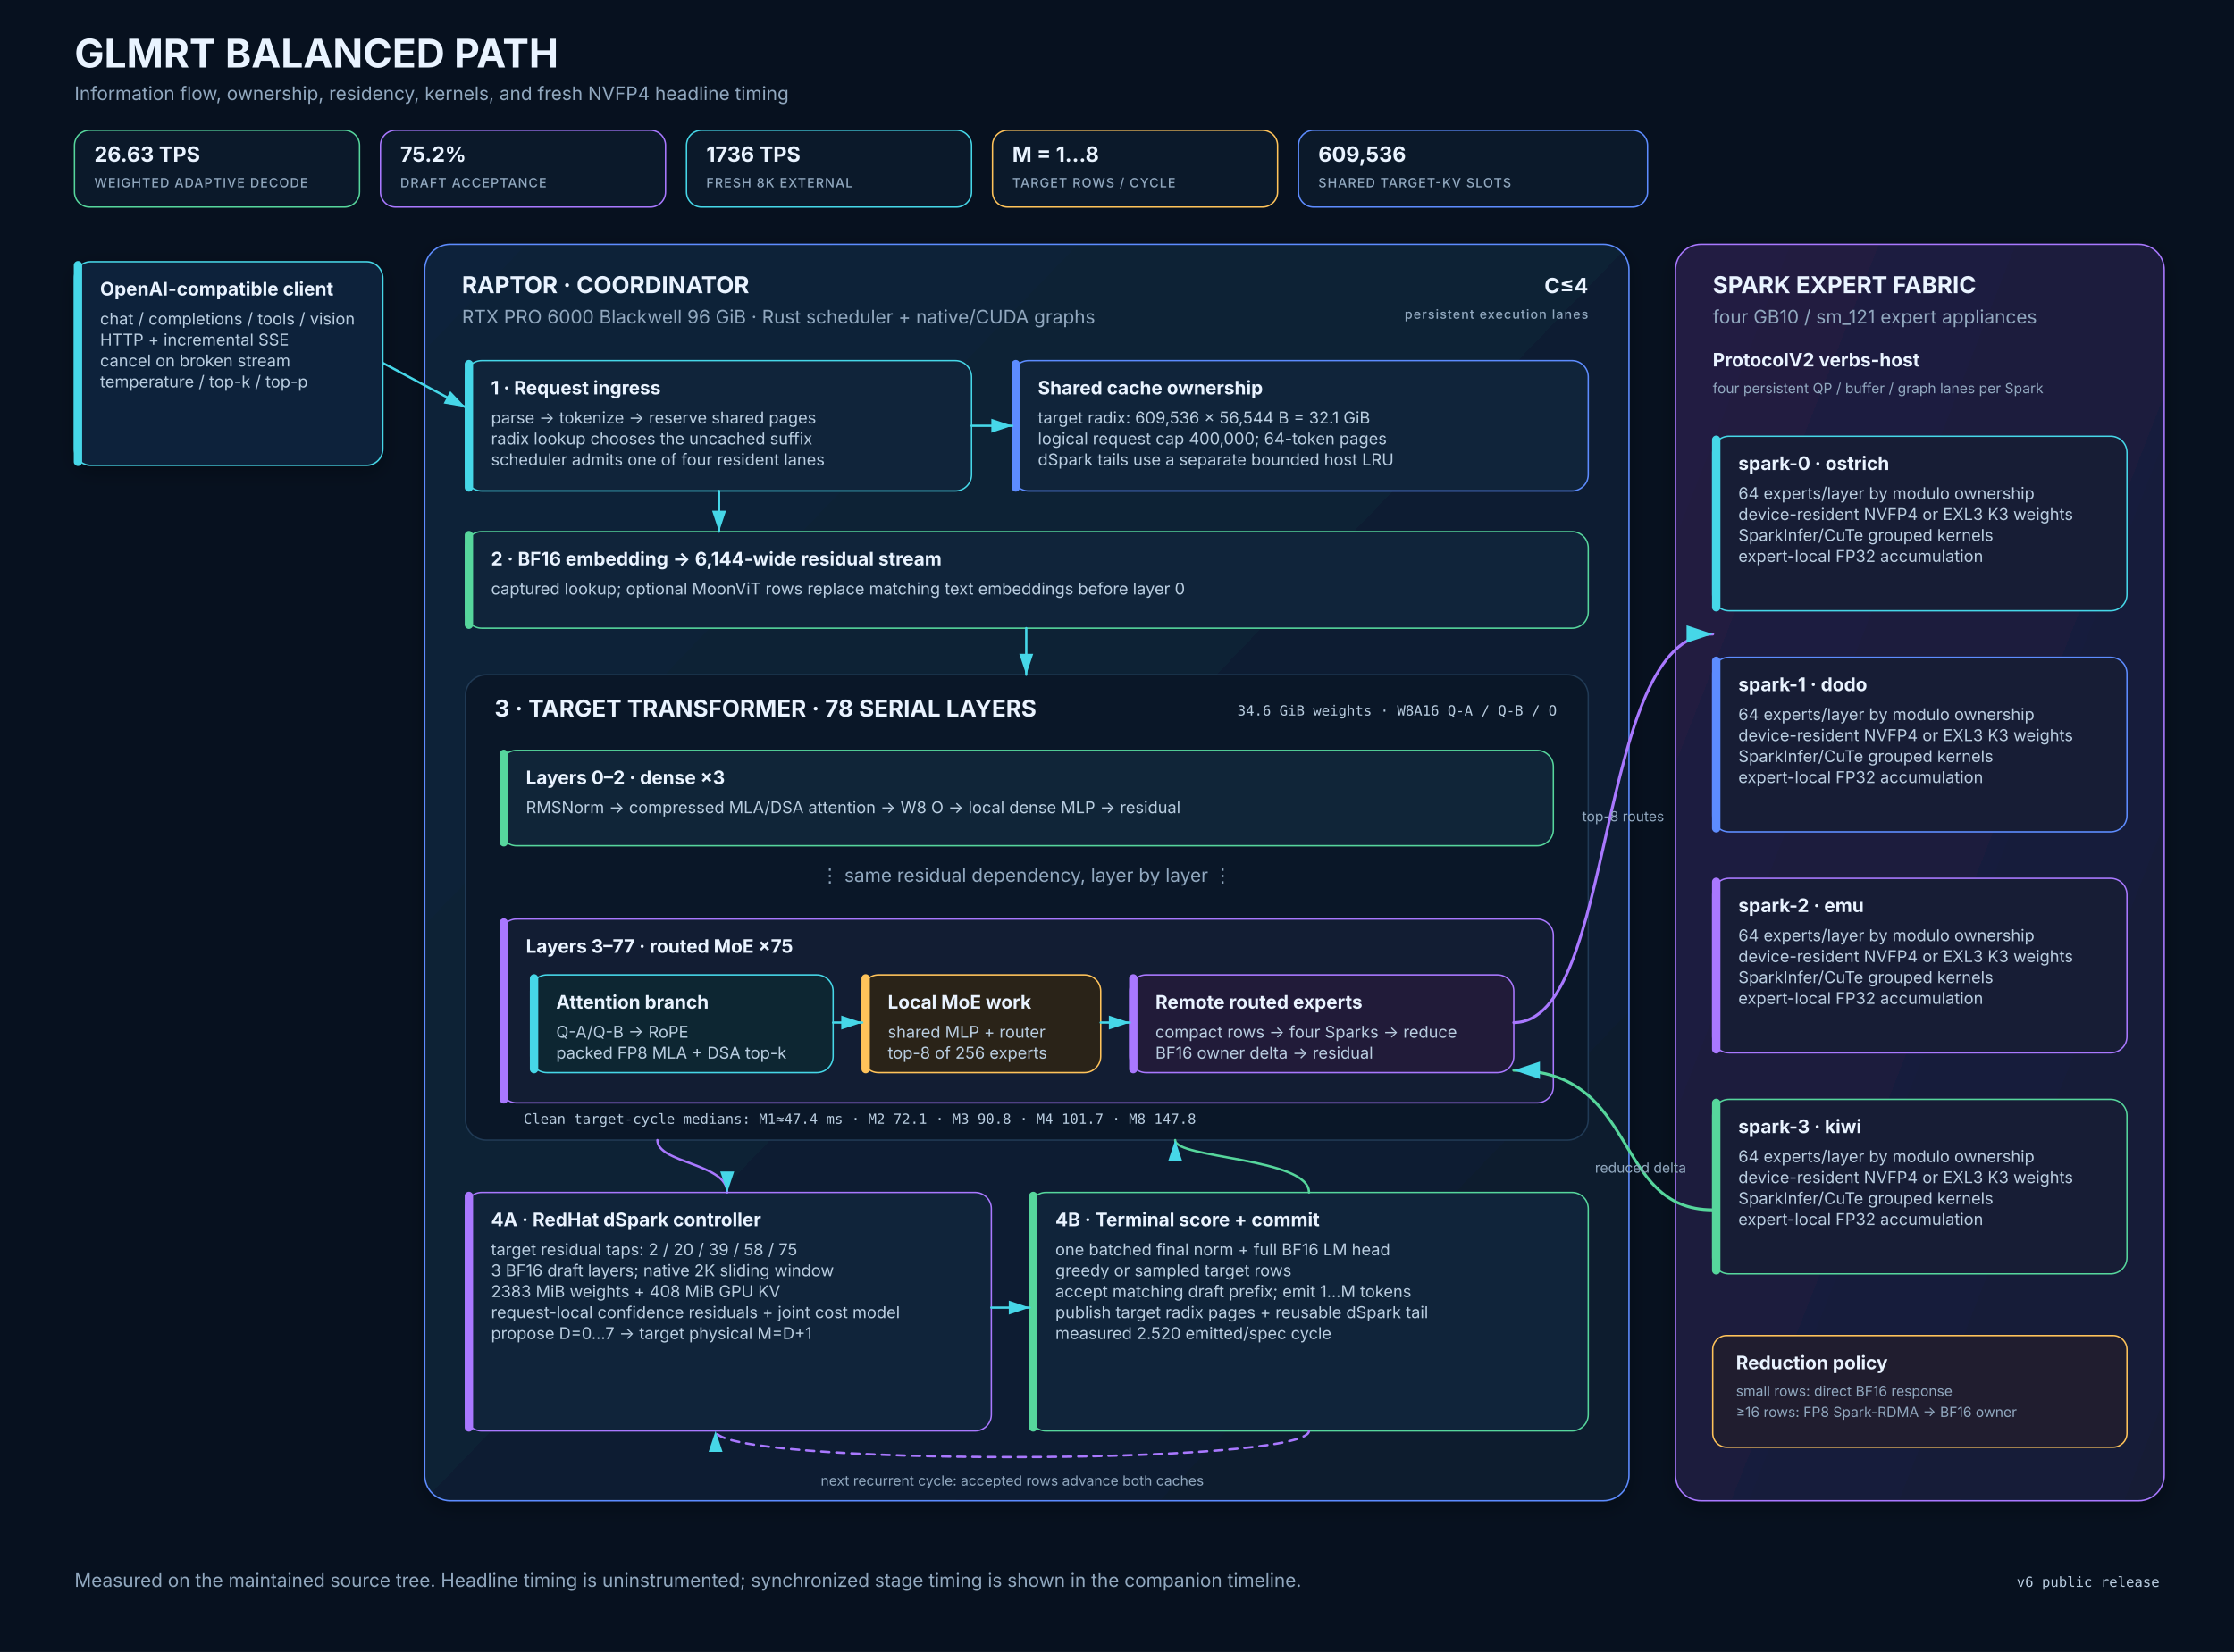
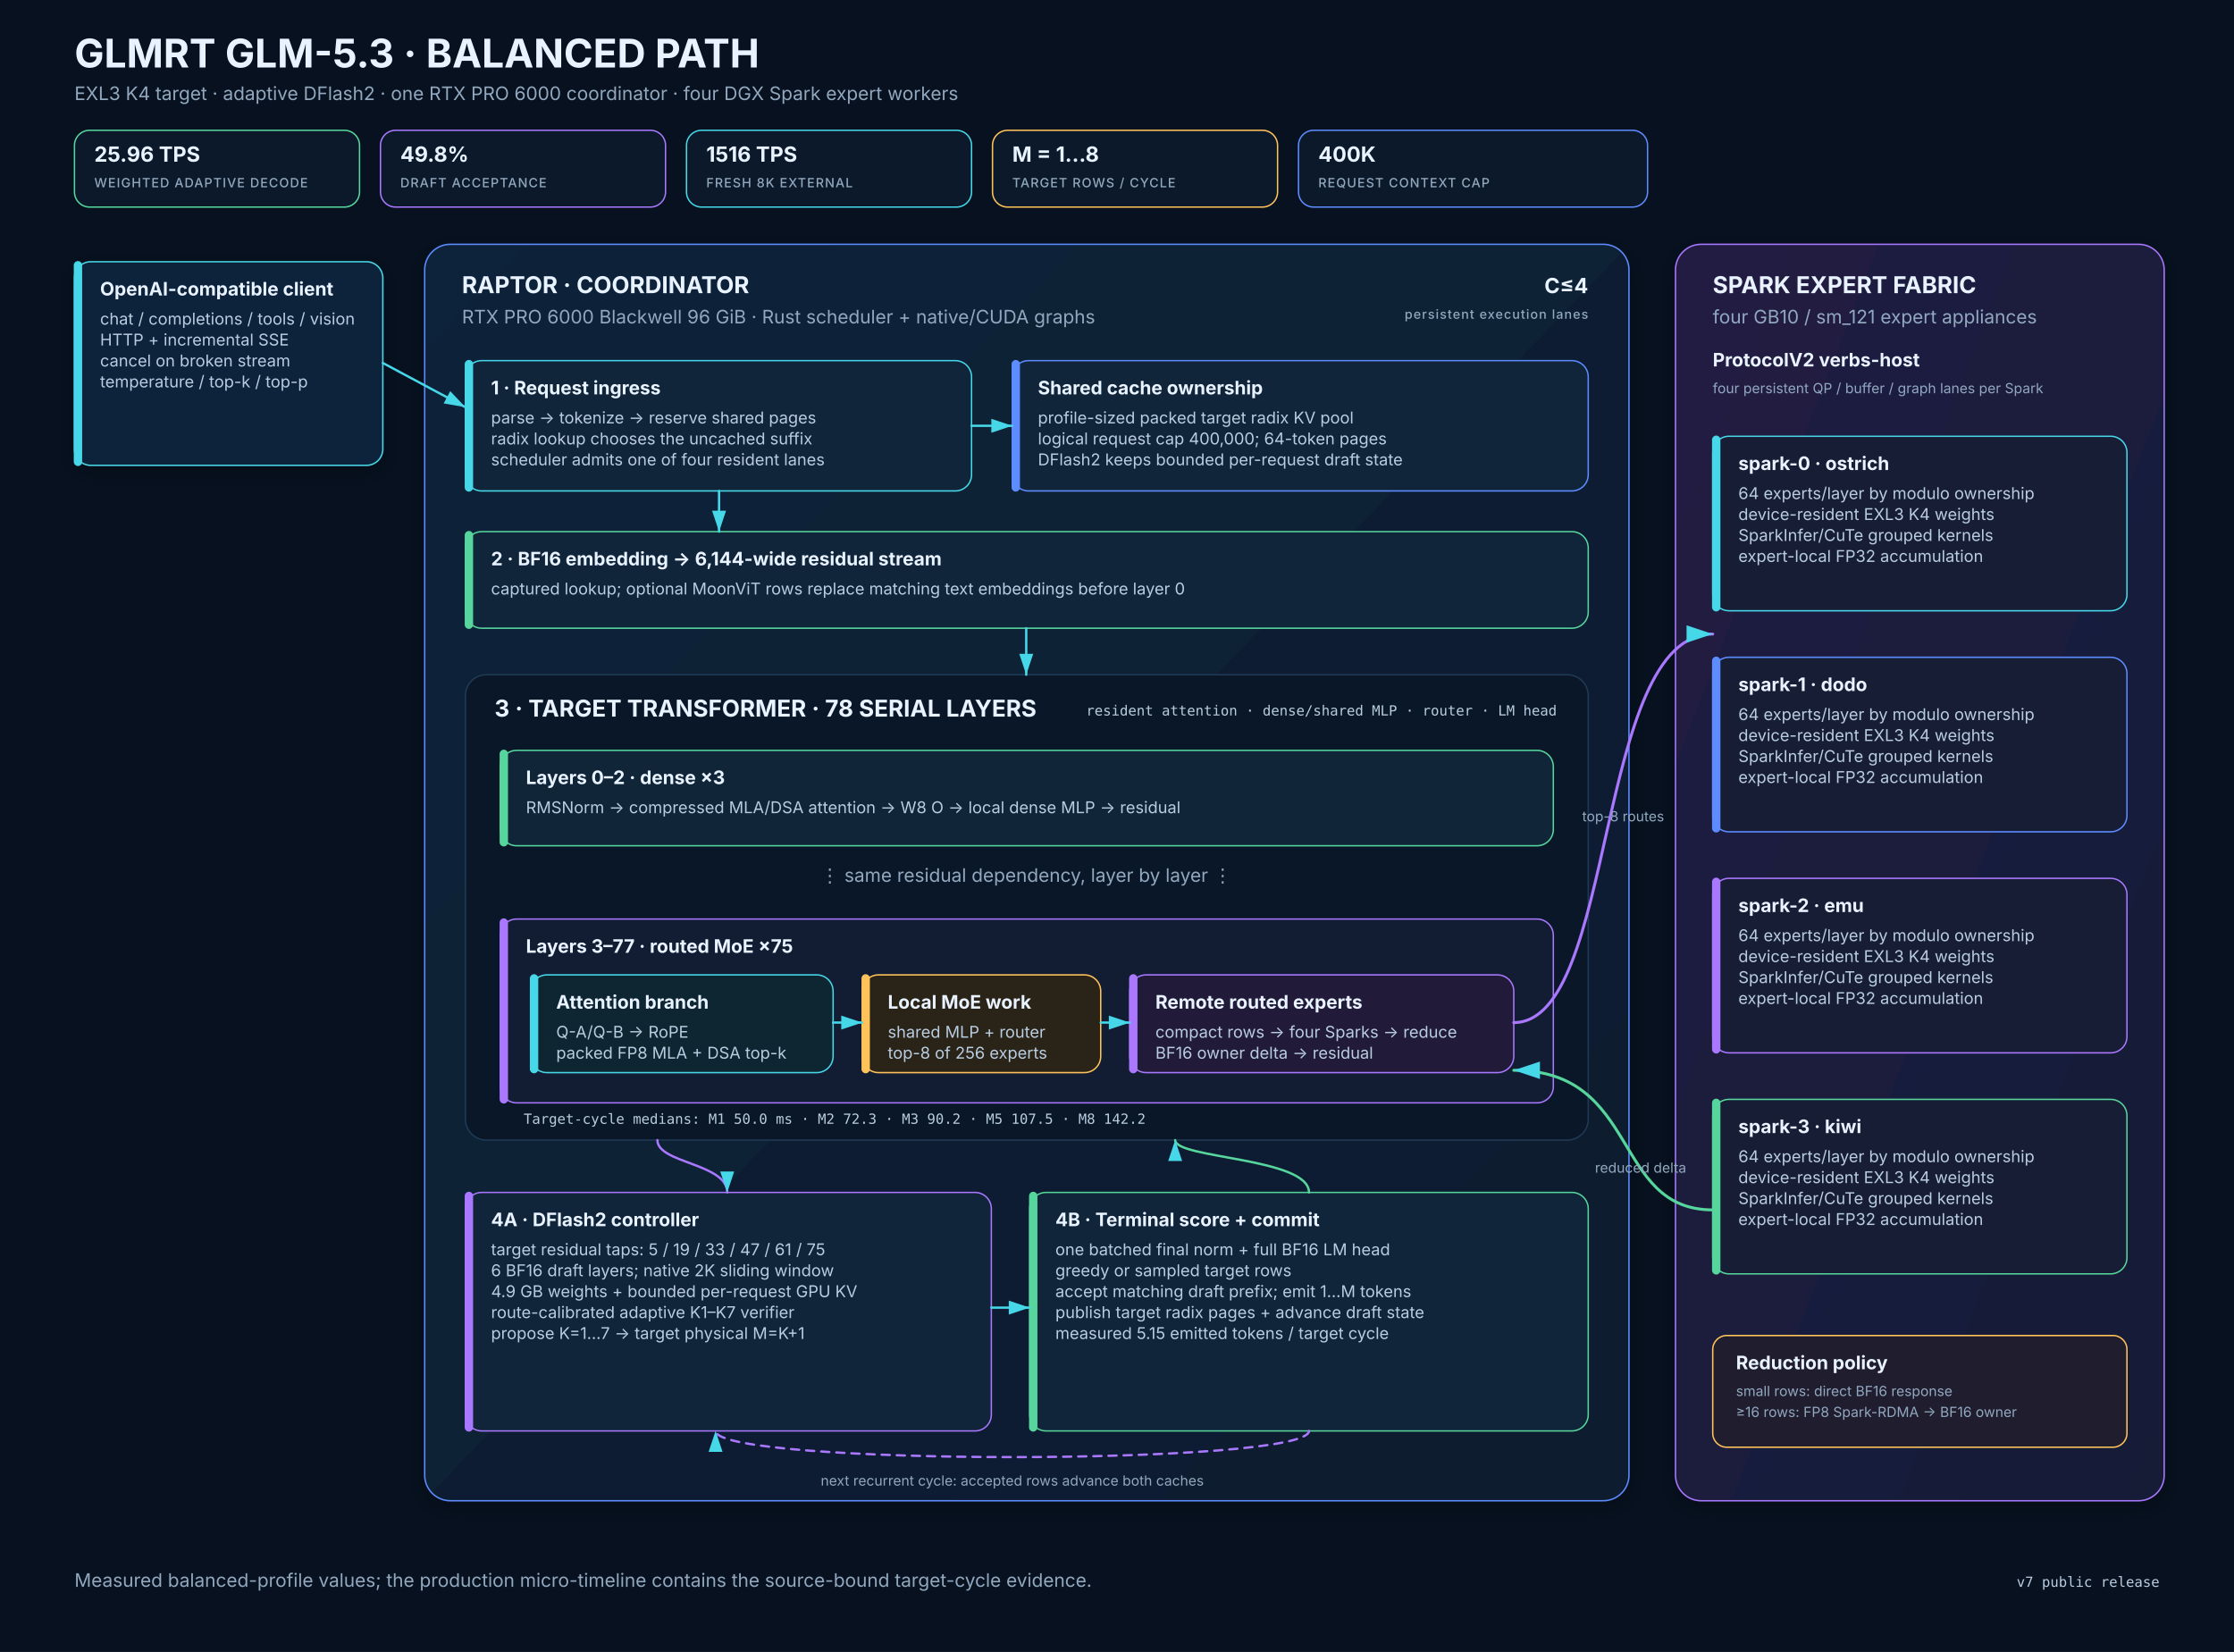
<svg xmlns="http://www.w3.org/2000/svg" width="1920" height="1420" viewBox="0 0 1920 1420" role="img" aria-labelledby="title desc">
  <defs>
    <filter id="shadow" x="-20%" y="-20%" width="140%" height="140%">
      <feDropShadow dx="0" dy="5" stdDeviation="8" flood-opacity=".28" />
    </filter>
    <marker id="arrow" markerWidth="10" markerHeight="10" refX="9" refY="3" orient="auto" markerUnits="strokeWidth">
      <path d="M0,0 L0,6 L9,3 z" fill="#46d7e8" />
    </marker>
    <marker id="arrow-muted" markerWidth="10" markerHeight="10" refX="9" refY="3" orient="auto" markerUnits="strokeWidth">
      <path d="M0,0 L0,6 L9,3 z" fill="#91a8bf" />
    </marker>
    <linearGradient id="coordinator" x1="0" y1="0" x2="1" y2="1">
      <stop offset="0" stop-color="#10243a" />
      <stop offset="1" stop-color="#0d1b2d" />
    </linearGradient>
    <linearGradient id="spark" x1="0" y1="0" x2="1" y2="1">
      <stop offset="0" stop-color="#231c43" />
      <stop offset="1" stop-color="#121c36" />
    </linearGradient>
    <style>.title{font:700 34px Inter,Segoe UI,sans-serif;fill:#e9f3ff}.subtitle{font:400 16px Inter,Segoe UI,sans-serif;fill:#91a8bf}.section{font:700 20px Inter,Segoe UI,sans-serif;fill:#e9f3ff}.box-title{font:700 16px Inter,Segoe UI,sans-serif;fill:#e9f3ff}.body{font:400 14px Inter,Segoe UI,sans-serif;fill:#b9cde0}.small{font:400 12px Inter,Segoe UI,sans-serif;fill:#91a8bf}.mono{font:500 12px ui-monospace,SFMono-Regular,Consolas,monospace;fill:#b9cde0}.metric{font:700 18px Inter,Segoe UI,sans-serif;fill:#e9f3ff}.metric-label{font:500 11px Inter,Segoe UI,sans-serif;fill:#91a8bf;letter-spacing:.8px}</style>
  </defs>
  <rect width="1920" height="1420" fill="#07111f" />
-   <text x="64" y="58" class="title" text-anchor="start">GLMRT BALANCED PATH</text>
-   <text x="64" y="86" class="subtitle" text-anchor="start">Information flow, ownership, residency, kernels, and fresh NVFP4 headline timing</text>
+   <text x="64" y="58" class="title" text-anchor="start">GLMRT GLM-5.3 · BALANCED PATH</text>
+   <text x="64" y="86" class="subtitle" text-anchor="start">EXL3 K4 target · adaptive DFlash2 · one RTX PRO 6000 coordinator · four DGX Spark expert workers</text>
  <rect x="64" y="112" width="245" height="66" rx="13" fill="#0b192a" fill-opacity="1.0" stroke="#56d69c" stroke-width="1.2" />
-   <text x="81" y="139" class="metric" text-anchor="start" fill="#56d69c">26.63 TPS</text>
+   <text x="81" y="139" class="metric" text-anchor="start" fill="#56d69c">25.96 TPS</text>
  <text x="81" y="161" class="metric-label" text-anchor="start">WEIGHTED ADAPTIVE DECODE</text>
  <rect x="327" y="112" width="245" height="66" rx="13" fill="#0b192a" fill-opacity="1.0" stroke="#a978ff" stroke-width="1.2" />
-   <text x="344" y="139" class="metric" text-anchor="start" fill="#a978ff">75.2%</text>
+   <text x="344" y="139" class="metric" text-anchor="start" fill="#a978ff">49.8%</text>
  <text x="344" y="161" class="metric-label" text-anchor="start">DRAFT ACCEPTANCE</text>
  <rect x="590" y="112" width="245" height="66" rx="13" fill="#0b192a" fill-opacity="1.0" stroke="#46d7e8" stroke-width="1.2" />
-   <text x="607" y="139" class="metric" text-anchor="start" fill="#46d7e8">1736 TPS</text>
+   <text x="607" y="139" class="metric" text-anchor="start" fill="#46d7e8">1516 TPS</text>
  <text x="607" y="161" class="metric-label" text-anchor="start">FRESH 8K EXTERNAL</text>
  <rect x="853" y="112" width="245" height="66" rx="13" fill="#0b192a" fill-opacity="1.0" stroke="#ffc35a" stroke-width="1.2" />
  <text x="870" y="139" class="metric" text-anchor="start" fill="#ffc35a">M = 1…8</text>
  <text x="870" y="161" class="metric-label" text-anchor="start">TARGET ROWS / CYCLE</text>
  <rect x="1116" y="112" width="300" height="66" rx="13" fill="#0b192a" fill-opacity="1.0" stroke="#5d8cff" stroke-width="1.2" />
-   <text x="1133" y="139" class="metric" text-anchor="start" fill="#5d8cff">609,536</text>
-   <text x="1133" y="161" class="metric-label" text-anchor="start">SHARED TARGET-KV SLOTS</text>
+   <text x="1133" y="139" class="metric" text-anchor="start" fill="#5d8cff">400K</text>
+   <text x="1133" y="161" class="metric-label" text-anchor="start">REQUEST CONTEXT CAP</text>
  <rect x="64" y="225" width="265" height="175" rx="14" fill="#10243a" fill-opacity="1.0" stroke="#46d7e8" stroke-width="1.2" filter="url(#shadow)" />
  <rect x="64" y="225" width="6" height="175" rx="3" fill="#46d7e8" fill-opacity="1.0" stroke="#46d7e8" stroke-width="1.2" />
  <text x="86" y="254" class="box-title" text-anchor="start">OpenAI-compatible client</text>
  <text x="86" y="279" class="body" text-anchor="start">chat / completions / tools / vision</text>
  <text x="86" y="297" class="body" text-anchor="start">HTTP + incremental SSE</text>
  <text x="86" y="315" class="body" text-anchor="start">cancel on broken stream</text>
  <text x="86" y="333" class="body" text-anchor="start">temperature / top-k / top-p</text>
  <rect x="365" y="210" width="1035" height="1080" rx="22" fill="url(#coordinator)" fill-opacity="1.0" stroke="#5d8cff" stroke-width="1.2" filter="url(#shadow)" />
  <text x="397" y="252" class="section" text-anchor="start" fill="#5d8cff">RAPTOR · COORDINATOR</text>
  <text x="397" y="278" class="subtitle" text-anchor="start">RTX PRO 6000 Blackwell 96 GiB · Rust scheduler + native/CUDA graphs</text>
  <text x="1365" y="252" class="metric" text-anchor="end" fill="#5d8cff">C≤4</text>
  <text x="1365" y="274" class="metric-label" text-anchor="end">persistent execution lanes</text>
  <rect x="400" y="310" width="435" height="112" rx="14" fill="#10243a" fill-opacity="1.0" stroke="#46d7e8" stroke-width="1.2" />
  <rect x="400" y="310" width="6" height="112" rx="3" fill="#46d7e8" fill-opacity="1.0" stroke="#46d7e8" stroke-width="1.2" />
  <text x="422" y="339" class="box-title" text-anchor="start">1 · Request ingress</text>
  <text x="422" y="364" class="body" text-anchor="start">parse → tokenize → reserve shared pages</text>
  <text x="422" y="382" class="body" text-anchor="start">radix lookup chooses the uncached suffix</text>
  <text x="422" y="400" class="body" text-anchor="start">scheduler admits one of four resident lanes</text>
  <rect x="870" y="310" width="495" height="112" rx="14" fill="#10243a" fill-opacity="1.0" stroke="#5d8cff" stroke-width="1.2" />
  <rect x="870" y="310" width="6" height="112" rx="3" fill="#5d8cff" fill-opacity="1.0" stroke="#5d8cff" stroke-width="1.2" />
  <text x="892" y="339" class="box-title" text-anchor="start">Shared cache ownership</text>
-   <text x="892" y="364" class="body" text-anchor="start">target radix: 609,536 × 56,544 B = 32.1 GiB</text>
+   <text x="892" y="364" class="body" text-anchor="start">profile-sized packed target radix KV pool</text>
  <text x="892" y="382" class="body" text-anchor="start">logical request cap 400,000; 64-token pages</text>
-   <text x="892" y="400" class="body" text-anchor="start">dSpark tails use a separate bounded host LRU</text>
+   <text x="892" y="400" class="body" text-anchor="start">DFlash2 keeps bounded per-request draft state</text>
  <path d="M329,312 L400,350" fill="none" stroke="#46d7e8" stroke-width="2" stroke-linecap="round" stroke-linejoin="round" opacity="1.0" marker-end="url(#arrow)" />
  <path d="M835,366 L870,366" fill="none" stroke="#46d7e8" stroke-width="2" stroke-linecap="round" stroke-linejoin="round" opacity="1.0" marker-end="url(#arrow)" />
  <rect x="400" y="457" width="965" height="83" rx="14" fill="#10243a" fill-opacity="1.0" stroke="#56d69c" stroke-width="1.2" />
  <rect x="400" y="457" width="6" height="83" rx="3" fill="#56d69c" fill-opacity="1.0" stroke="#56d69c" stroke-width="1.2" />
  <text x="422" y="486" class="box-title" text-anchor="start">2 · BF16 embedding → 6,144-wide residual stream</text>
  <text x="422" y="511" class="body" text-anchor="start">captured lookup; optional MoonViT rows replace matching text embeddings before layer 0</text>
  <path d="M618,422 L618,457" fill="none" stroke="#46d7e8" stroke-width="2" stroke-linecap="round" stroke-linejoin="round" opacity="1.0" marker-end="url(#arrow)" />
  <rect x="400" y="580" width="965" height="400" rx="18" fill="#0a1728" fill-opacity="1.0" stroke="#203a55" stroke-width="1.2" />
  <text x="425" y="616" class="section" text-anchor="start">3 · TARGET TRANSFORMER · 78 SERIAL LAYERS</text>
-   <text x="1338" y="615" class="mono" text-anchor="end" fill="#ffc35a">34.6 GiB weights · W8A16 Q-A / Q-B / O</text>
+   <text x="1338" y="615" class="mono" text-anchor="end" fill="#ffc35a">resident attention · dense/shared MLP · router · LM head</text>
  <rect x="430" y="645" width="905" height="82" rx="14" fill="#102538" fill-opacity="1.0" stroke="#56d69c" stroke-width="1.2" />
  <rect x="430" y="645" width="6" height="82" rx="3" fill="#56d69c" fill-opacity="1.0" stroke="#56d69c" stroke-width="1.2" />
  <text x="452" y="674" class="box-title" text-anchor="start">Layers 0–2 · dense ×3</text>
  <text x="452" y="699" class="body" text-anchor="start">RMSNorm → compressed MLA/DSA attention → W8 O → local dense MLP → residual</text>
  <text x="882" y="758" class="subtitle" text-anchor="middle">⋮  same residual dependency, layer by layer  ⋮</text>
  <rect x="430" y="790" width="905" height="158" rx="14" fill="#121d33" fill-opacity="1.0" stroke="#a978ff" stroke-width="1.2" />
  <rect x="430" y="790" width="6" height="158" rx="3" fill="#a978ff" fill-opacity="1.0" stroke="#a978ff" stroke-width="1.2" />
  <text x="452" y="819" class="box-title" text-anchor="start">Layers 3–77 · routed MoE ×75</text>
  <rect x="456" y="838" width="260" height="84" rx="14" fill="#0d2632" fill-opacity="1.0" stroke="#46d7e8" stroke-width="1.2" />
  <rect x="456" y="838" width="6" height="84" rx="3" fill="#46d7e8" fill-opacity="1.0" stroke="#46d7e8" stroke-width="1.2" />
  <text x="478" y="867" class="box-title" text-anchor="start">Attention branch</text>
  <text x="478" y="892" class="body" text-anchor="start">Q-A/Q-B → RoPE</text>
  <text x="478" y="910" class="body" text-anchor="start">packed FP8 MLA + DSA top-k</text>
  <rect x="741" y="838" width="205" height="84" rx="14" fill="#2a2318" fill-opacity="1.0" stroke="#ffc35a" stroke-width="1.2" />
  <rect x="741" y="838" width="6" height="84" rx="3" fill="#ffc35a" fill-opacity="1.0" stroke="#ffc35a" stroke-width="1.2" />
  <text x="763" y="867" class="box-title" text-anchor="start">Local MoE work</text>
  <text x="763" y="892" class="body" text-anchor="start">shared MLP + router</text>
  <text x="763" y="910" class="body" text-anchor="start">top-8 of 256 experts</text>
  <rect x="971" y="838" width="330" height="84" rx="14" fill="#211b39" fill-opacity="1.0" stroke="#a978ff" stroke-width="1.2" />
  <rect x="971" y="838" width="6" height="84" rx="3" fill="#a978ff" fill-opacity="1.0" stroke="#a978ff" stroke-width="1.2" />
  <text x="993" y="867" class="box-title" text-anchor="start">Remote routed experts</text>
  <text x="993" y="892" class="body" text-anchor="start">compact rows → four Sparks → reduce</text>
  <text x="993" y="910" class="body" text-anchor="start">BF16 owner delta → residual</text>
  <path d="M716,879 L741,879" fill="none" stroke="#46d7e8" stroke-width="2" stroke-linecap="round" stroke-linejoin="round" opacity="1.0" marker-end="url(#arrow)" />
  <path d="M946,879 L971,879" fill="none" stroke="#46d7e8" stroke-width="2" stroke-linecap="round" stroke-linejoin="round" opacity="1.0" marker-end="url(#arrow)" />
-   <text x="450" y="966" class="mono" text-anchor="start" fill="#56d69c">Clean target-cycle medians: M1≈47.4 ms · M2 72.1 · M3 90.8 · M4 101.7 · M8 147.8</text>
+   <text x="450" y="966" class="mono" text-anchor="start" fill="#56d69c">Target-cycle medians: M1 50.0 ms · M2 72.3 · M3 90.2 · M5 107.5 · M8 142.2</text>
  <path d="M882,540 L882,580" fill="none" stroke="#46d7e8" stroke-width="2" stroke-linecap="round" stroke-linejoin="round" opacity="1.0" marker-end="url(#arrow)" />
  <rect x="400" y="1025" width="452" height="205" rx="14" fill="#10243a" fill-opacity="1.0" stroke="#a978ff" stroke-width="1.2" />
  <rect x="400" y="1025" width="6" height="205" rx="3" fill="#a978ff" fill-opacity="1.0" stroke="#a978ff" stroke-width="1.2" />
-   <text x="422" y="1054" class="box-title" text-anchor="start">4A · RedHat dSpark controller</text>
-   <text x="422" y="1079" class="body" text-anchor="start">target residual taps: 2 / 20 / 39 / 58 / 75</text>
-   <text x="422" y="1097" class="body" text-anchor="start">3 BF16 draft layers; native 2K sliding window</text>
-   <text x="422" y="1115" class="body" text-anchor="start">2383 MiB weights + 408 MiB GPU KV</text>
-   <text x="422" y="1133" class="body" text-anchor="start">request-local confidence residuals + joint cost model</text>
-   <text x="422" y="1151" class="body" text-anchor="start">propose D=0…7 → target physical M=D+1</text>
+   <text x="422" y="1054" class="box-title" text-anchor="start">4A · DFlash2 controller</text>
+   <text x="422" y="1079" class="body" text-anchor="start">target residual taps: 5 / 19 / 33 / 47 / 61 / 75</text>
+   <text x="422" y="1097" class="body" text-anchor="start">6 BF16 draft layers; native 2K sliding window</text>
+   <text x="422" y="1115" class="body" text-anchor="start">4.9 GB weights + bounded per-request GPU KV</text>
+   <text x="422" y="1133" class="body" text-anchor="start">route-calibrated adaptive K1–K7 verifier</text>
+   <text x="422" y="1151" class="body" text-anchor="start">propose K=1…7 → target physical M=K+1</text>
  <rect x="885" y="1025" width="480" height="205" rx="14" fill="#10243a" fill-opacity="1.0" stroke="#56d69c" stroke-width="1.2" />
  <rect x="885" y="1025" width="6" height="205" rx="3" fill="#56d69c" fill-opacity="1.0" stroke="#56d69c" stroke-width="1.2" />
  <text x="907" y="1054" class="box-title" text-anchor="start">4B · Terminal score + commit</text>
  <text x="907" y="1079" class="body" text-anchor="start">one batched final norm + full BF16 LM head</text>
  <text x="907" y="1097" class="body" text-anchor="start">greedy or sampled target rows</text>
  <text x="907" y="1115" class="body" text-anchor="start">accept matching draft prefix; emit 1…M tokens</text>
-   <text x="907" y="1133" class="body" text-anchor="start">publish target radix pages + reusable dSpark tail</text>
-   <text x="907" y="1151" class="body" text-anchor="start">measured 2.520 emitted/spec cycle</text>
+   <text x="907" y="1133" class="body" text-anchor="start">publish target radix pages + advance draft state</text>
+   <text x="907" y="1151" class="body" text-anchor="start">measured 5.15 emitted tokens / target cycle</text>
  <path d="M565,980 C565,1000 625,1000 625,1025" fill="none" stroke="#a978ff" stroke-width="2" stroke-linecap="round" stroke-linejoin="round" opacity="1.0" marker-end="url(#arrow)" />
  <path d="M852,1124 L885,1124" fill="none" stroke="#46d7e8" stroke-width="2" stroke-linecap="round" stroke-linejoin="round" opacity="1.0" marker-end="url(#arrow)" />
  <path d="M1125,1025 C1125,995 1010,996 1010,980" fill="none" stroke="#56d69c" stroke-width="2" stroke-linecap="round" stroke-linejoin="round" opacity="1.0" marker-end="url(#arrow)" />
  <path d="M1125,1230 C1125,1260 615,1260 615,1230" fill="none" stroke="#a978ff" stroke-width="2" stroke-linecap="round" stroke-linejoin="round" opacity="1.0" marker-end="url(#arrow)" stroke-dasharray="7 6" />
  <text x="870" y="1277" class="small" text-anchor="middle">next recurrent cycle: accepted rows advance both caches</text>
  <rect x="1440" y="210" width="420" height="1080" rx="22" fill="url(#spark)" fill-opacity="1.0" stroke="#a978ff" stroke-width="1.2" filter="url(#shadow)" />
  <text x="1472" y="252" class="section" text-anchor="start" fill="#a978ff">SPARK EXPERT FABRIC</text>
  <text x="1472" y="278" class="subtitle" text-anchor="start">four GB10 / sm_121 expert appliances</text>
  <text x="1472" y="315" class="box-title" text-anchor="start">ProtocolV2 verbs-host</text>
  <text x="1472" y="338" class="small" text-anchor="start">four persistent QP / buffer / graph lanes per Spark</text>
  <rect x="1472" y="375" width="356" height="150" rx="14" fill="#171d35" fill-opacity="1.0" stroke="#46d7e8" stroke-width="1.2" />
  <rect x="1472" y="375" width="6" height="150" rx="3" fill="#46d7e8" fill-opacity="1.0" stroke="#46d7e8" stroke-width="1.2" />
  <text x="1494" y="404" class="box-title" text-anchor="start">spark-0 · ostrich</text>
  <text x="1494" y="429" class="body" text-anchor="start">64 experts/layer by modulo ownership</text>
-   <text x="1494" y="447" class="body" text-anchor="start">device-resident NVFP4 or EXL3 K3 weights</text>
+   <text x="1494" y="447" class="body" text-anchor="start">device-resident EXL3 K4 weights</text>
  <text x="1494" y="465" class="body" text-anchor="start">SparkInfer/CuTe grouped kernels</text>
  <text x="1494" y="483" class="body" text-anchor="start">expert-local FP32 accumulation</text>
  <rect x="1472" y="565" width="356" height="150" rx="14" fill="#171d35" fill-opacity="1.0" stroke="#5d8cff" stroke-width="1.2" />
  <rect x="1472" y="565" width="6" height="150" rx="3" fill="#5d8cff" fill-opacity="1.0" stroke="#5d8cff" stroke-width="1.2" />
  <text x="1494" y="594" class="box-title" text-anchor="start">spark-1 · dodo</text>
  <text x="1494" y="619" class="body" text-anchor="start">64 experts/layer by modulo ownership</text>
-   <text x="1494" y="637" class="body" text-anchor="start">device-resident NVFP4 or EXL3 K3 weights</text>
+   <text x="1494" y="637" class="body" text-anchor="start">device-resident EXL3 K4 weights</text>
  <text x="1494" y="655" class="body" text-anchor="start">SparkInfer/CuTe grouped kernels</text>
  <text x="1494" y="673" class="body" text-anchor="start">expert-local FP32 accumulation</text>
  <rect x="1472" y="755" width="356" height="150" rx="14" fill="#171d35" fill-opacity="1.0" stroke="#a978ff" stroke-width="1.2" />
  <rect x="1472" y="755" width="6" height="150" rx="3" fill="#a978ff" fill-opacity="1.0" stroke="#a978ff" stroke-width="1.2" />
  <text x="1494" y="784" class="box-title" text-anchor="start">spark-2 · emu</text>
  <text x="1494" y="809" class="body" text-anchor="start">64 experts/layer by modulo ownership</text>
-   <text x="1494" y="827" class="body" text-anchor="start">device-resident NVFP4 or EXL3 K3 weights</text>
+   <text x="1494" y="827" class="body" text-anchor="start">device-resident EXL3 K4 weights</text>
  <text x="1494" y="845" class="body" text-anchor="start">SparkInfer/CuTe grouped kernels</text>
  <text x="1494" y="863" class="body" text-anchor="start">expert-local FP32 accumulation</text>
  <rect x="1472" y="945" width="356" height="150" rx="14" fill="#171d35" fill-opacity="1.0" stroke="#56d69c" stroke-width="1.2" />
  <rect x="1472" y="945" width="6" height="150" rx="3" fill="#56d69c" fill-opacity="1.0" stroke="#56d69c" stroke-width="1.2" />
  <text x="1494" y="974" class="box-title" text-anchor="start">spark-3 · kiwi</text>
  <text x="1494" y="999" class="body" text-anchor="start">64 experts/layer by modulo ownership</text>
-   <text x="1494" y="1017" class="body" text-anchor="start">device-resident NVFP4 or EXL3 K3 weights</text>
+   <text x="1494" y="1017" class="body" text-anchor="start">device-resident EXL3 K4 weights</text>
  <text x="1494" y="1035" class="body" text-anchor="start">SparkInfer/CuTe grouped kernels</text>
  <text x="1494" y="1053" class="body" text-anchor="start">expert-local FP32 accumulation</text>
  <path d="M1301,879 C1390,879 1370,545 1472,545" fill="none" stroke="#a978ff" stroke-width="2.5" stroke-linecap="round" stroke-linejoin="round" opacity="1.0" marker-end="url(#arrow)" />
  <text x="1395" y="706" class="small" text-anchor="middle" fill="#a978ff">top-8 routes</text>
  <path d="M1472,1040 C1385,1040 1410,920 1301,920" fill="none" stroke="#56d69c" stroke-width="2.5" stroke-linecap="round" stroke-linejoin="round" opacity="1.0" marker-end="url(#arrow)" />
  <text x="1410" y="1008" class="small" text-anchor="middle" fill="#56d69c">reduced delta</text>
  <rect x="1472" y="1148" width="356" height="96" rx="12" fill="#201d2f" fill-opacity="1.0" stroke="#ffc35a" stroke-width="1.2" />
  <text x="1492" y="1177" class="box-title" text-anchor="start">Reduction policy</text>
  <text x="1492" y="1200" class="small" text-anchor="start">small rows: direct BF16 response</text>
  <text x="1492" y="1218" class="small" text-anchor="start">≥16 rows: FP8 Spark-RDMA → BF16 owner</text>
-   <text x="64" y="1364" class="subtitle" text-anchor="start">Measured on the maintained source tree. Headline timing is uninstrumented; synchronized stage timing is shown in the companion timeline.</text>
-   <text x="1856" y="1364" class="mono" text-anchor="end">v6 public release</text>
+   <text x="64" y="1364" class="subtitle" text-anchor="start">Measured balanced-profile values; the production micro-timeline contains the source-bound target-cycle evidence.</text>
+   <text x="1856" y="1364" class="mono" text-anchor="end">v7 public release</text>
</svg>
